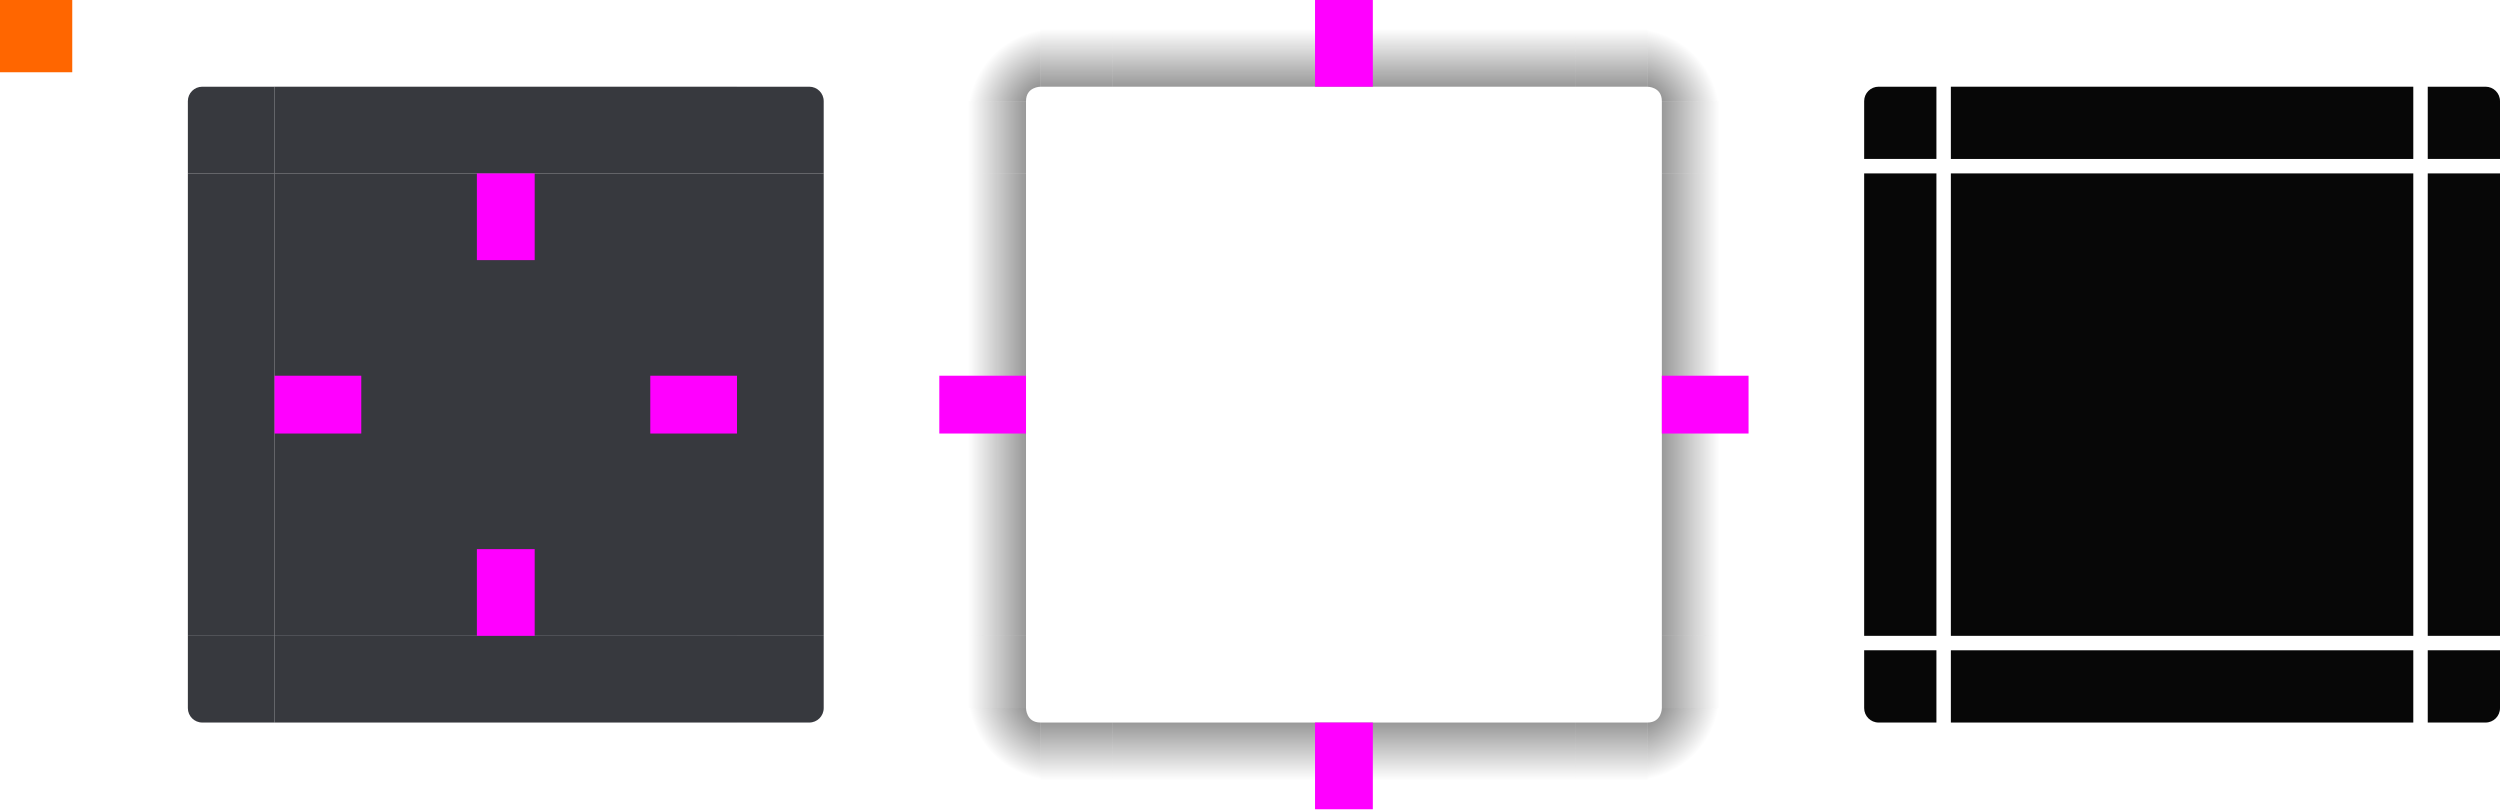
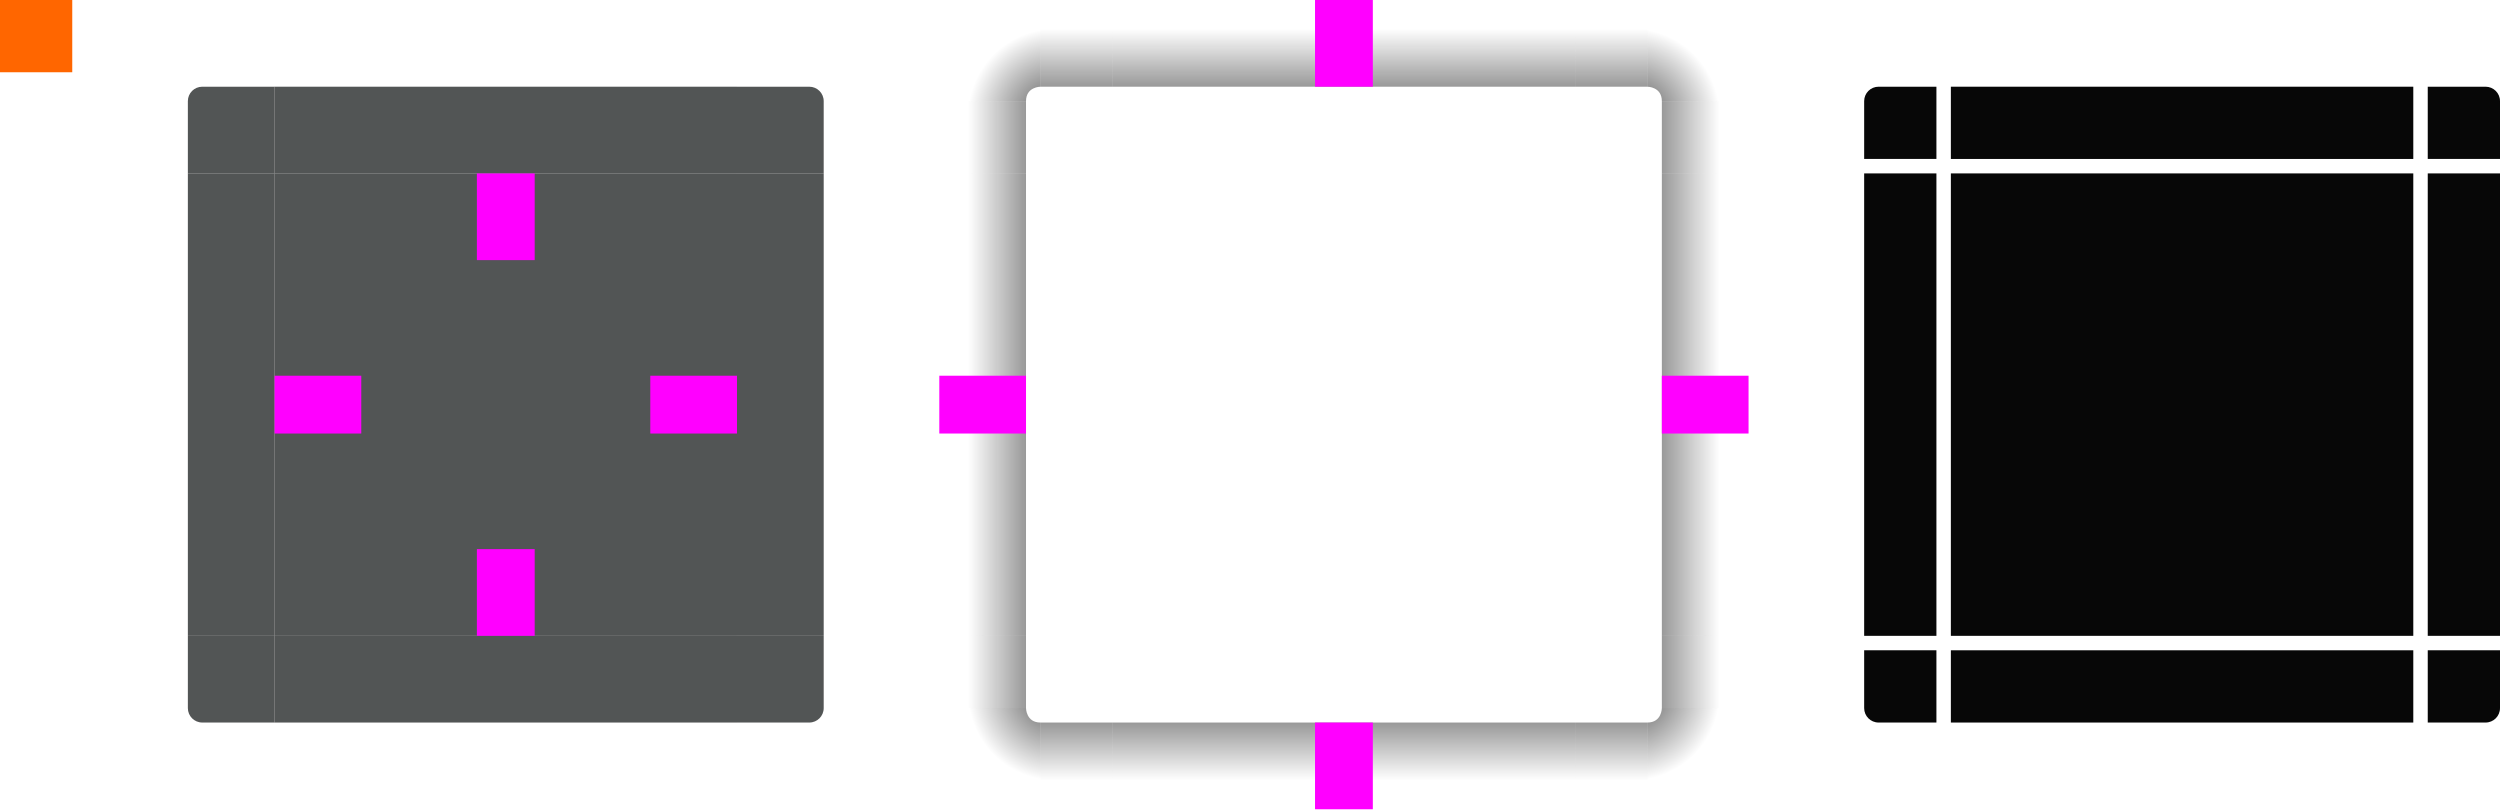
- <svg xmlns="http://www.w3.org/2000/svg" xmlns:xlink="http://www.w3.org/1999/xlink" width="173" height="56" version="1.1" viewBox="0 0 173 56" id="svg202">
-   <style id="current-color-scheme" type="text/css">.ColorScheme-Text {
-         color:#31363b;
-         stop-color:#31363b;
-       }
-       .ColorScheme-Background {
-         color:#eff0f1;
-         stop-color:#eff0f1;
-       }
-       .ColorScheme-Highlight {
-         color:#3daee9;
-         stop-color:#3daee9;
-       }
-       .ColorScheme-ViewText {
-         color:#31363b;
-         stop-color:#31363b;
-       }
-       .ColorScheme-ViewBackground {
-         color:#fcfcfc;
-         stop-color:#fcfcfc;
-       }
-       .ColorScheme-ViewHover {
-         color:#93cee9;
-         stop-color:#93cee9;
-       }
-       .ColorScheme-ViewFocus{
-         color:#3daee9;
-         stop-color:#3daee9;
-       }
-       .ColorScheme-ButtonText {
-         color:#31363b;
-         stop-color:#31363b;
-       }
-       .ColorScheme-ButtonBackground {
-         color:#eff0f1;
-         stop-color:#eff0f1;
-       }
-       .ColorScheme-ButtonHover {
-         color:#93cee9;
-         stop-color:#93cee9;
-       }
-       .ColorScheme-ButtonFocus{
-         color:#3daee9;
-         stop-color:#3daee9;
-       }</style>
-   <defs id="defs26">
+ <svg xmlns="http://www.w3.org/2000/svg" xmlns:xlink="http://www.w3.org/1999/xlink" width="173" height="56" version="1.1" viewBox="0 0 173 56">
+   <defs>
    <linearGradient id="a">
-       <stop stop-opacity=".667" offset="0" id="stop3" />
-       <stop stop-opacity="0" offset="1" id="stop5" />
+       <stop stop-opacity=".667" offset="0" />
+       <stop stop-opacity="0" offset="1" />
    </linearGradient>
    <linearGradient id="q" x1="-912.36" x2="-906.36" y1="-35" y2="-35" gradientUnits="userSpaceOnUse" xlink:href="#a" />
    <linearGradient id="p" x1="15" x2="9" y1="12" y2="12" gradientUnits="userSpaceOnUse" xlink:href="#a" />
    <radialGradient id="e" cx="22.2" cy="913.97" r="6" gradientTransform="matrix(-9.1857e-8 -1 1 -9.1857e-8 -840.98 30.2)" gradientUnits="userSpaceOnUse" xlink:href="#a" />
    <linearGradient id="o" x1="19" x2="19" y1="8" y2="2" gradientTransform="translate(58)" gradientUnits="userSpaceOnUse" xlink:href="#a" />
    <linearGradient id="n" x1="55" x2="61" y1="12" y2="12" gradientUnits="userSpaceOnUse" xlink:href="#a" />
    <radialGradient id="d" cx="53.893" cy="911.76" r="6" gradientTransform="matrix(1 4.4078e-7 -3.4751e-7 1 59.107 -903.77)" gradientUnits="userSpaceOnUse" xlink:href="#a" />
    <linearGradient id="m" x1="51" x2="51" y1="8" y2="2" gradientTransform="translate(58)" gradientUnits="userSpaceOnUse" xlink:href="#a" />
    <linearGradient id="l" x1="952.36" x2="958.36" y1="-35" y2="-35" gradientUnits="userSpaceOnUse" xlink:href="#a" />
    <linearGradient id="k" x1="19" x2="19" y1="48" y2="54" gradientTransform="translate(58)" gradientUnits="userSpaceOnUse" xlink:href="#a" />
    <radialGradient id="c" cx="7.643" cy="950.36" r="6" gradientTransform="matrix(-1 -1.5839e-6 1.5839e-6 -1 80.641 998.36)" gradientUnits="userSpaceOnUse" xlink:href="#a" />
    <linearGradient id="j" x1="15" x2="9" y1="44" y2="44" gradientUnits="userSpaceOnUse" xlink:href="#a" />
    <linearGradient id="i" x1="51" x2="51" y1="48" y2="54" gradientTransform="translate(58)" gradientUnits="userSpaceOnUse" xlink:href="#a" />
    <radialGradient id="b" cx="54.25" cy="945.11" r="6" gradientTransform="matrix(2.1666e-7 1 -.99999 2.1665e-7 1058.1 -6.2502)" gradientUnits="userSpaceOnUse" xlink:href="#a" />
    <linearGradient id="h" x1="55" x2="61" y1="44" y2="44" gradientUnits="userSpaceOnUse" xlink:href="#a" />
    <linearGradient id="g" x1="-15" x2="-9" y1="932.36" y2="932.36" gradientUnits="userSpaceOnUse" xlink:href="#a" />
    <linearGradient id="f" x1="55" x2="61" y1="932.36" y2="932.36" gradientUnits="userSpaceOnUse" xlink:href="#a" />
-     <style type="text/css" id="style24">.ColorScheme-Text {
-         color:#31363b;
-       }
-       .ColorScheme-Background {
-         color:#eff0f1;
-       }
-       .ColorScheme-Highlight {
-         color:#3daee9;
-       }
-       .ColorScheme-ViewText {
-         color:#31363b;
-       }
-       .ColorScheme-ViewBackground {
-         color:#fcfcfc;
-       }
-       .ColorScheme-ViewHover {
-         color:#93cee9;
-       }
-       .ColorScheme-ViewFocus{
-         color:#3daee9;
-       }
-       .ColorScheme-ButtonText {
-         color:#31363b;
-       }
-       .ColorScheme-ButtonBackground {
-         color:#eff0f1;
-       }
-       .ColorScheme-ButtonHover {
-         color:#93cee9;
-       }
-       .ColorScheme-ButtonFocus{
-         color:#3daee9;
-       }</style>
  </defs>
-   <g transform="translate(0 -904.36)" id="g200">
+   <g transform="translate(0 -904.36)">
    <rect id="hint-tile-center" y="904.36" width="5" height="5" fill="#f60" />
    <g id="top">
-       <rect class="ColorScheme-Background" transform="matrix(0,-1,-1,0,0,0)" x="-916.36" y="-51" width="6" height="32" fill="#212329" id="rect29" style="opacity:0.9" />
+       <rect class="ColorScheme-Background" transform="matrix(0,-1,-1,0,0,0)" x="-916.36" y="-51" width="6" height="32" fill="#272a2a" opacity=".8" />
    </g>
    <g id="topleft">
-       <path class="ColorScheme-Background" transform="translate(0 904.36)" d="m14 6c-0.554 0-1 0.446-1 1v4 1h4 1 1v-1-4-1h-1-1-3z" fill="#212329" id="path32" style="opacity:0.9" />
+       <path class="ColorScheme-Background" transform="translate(0 904.36)" d="m14 6c-0.554 0-1 0.446-1 1v5h6v-6h-5z" fill="#272a2a" opacity=".8" />
    </g>
    <g id="topright">
-       <path class="ColorScheme-Background" transform="translate(0 904.36)" d="m51 6v1 4 1h1 1 3 1v-1-4c0-0.554-0.446-1-1-1h-3-1-1z" fill="#212329" id="path35" style="opacity:0.9" />
+       <path class="ColorScheme-Background" transform="translate(0 904.36)" d="m51 6v6h6v-5c0-0.554-0.446-1-1-1h-5z" fill="#272a2a" opacity=".8" />
    </g>
    <g id="bottom">
-       <rect class="ColorScheme-Background" transform="rotate(90)" x="948.36" y="-51" width="6" height="32" fill="#212329" id="rect38" style="opacity:0.9" />
+       <rect class="ColorScheme-Background" transform="rotate(90)" x="948.36" y="-51" width="6" height="32" fill="#272a2a" opacity=".8" />
    </g>
    <g id="bottomleft">
-       <path class="ColorScheme-Background" d="m19 954.36v-1-4-1h-1-1-3-1v1 4c0 0.554 0.446 1 1 1h3 1 1z" fill="#212329" id="path41" style="opacity:0.9" />
+       <path class="ColorScheme-Background" d="m19 954.36v-6h-6v5c0 0.554 0.446 1 1 1h5z" fill="#272a2a" opacity=".8" />
    </g>
    <g id="bottomright">
-       <path class="ColorScheme-Background" d="m51 954.36v-1-4-1h1 1 3 1v1 4c0 0.554-0.446 1-1 1h-3-1-1z" fill="#212329" id="path44" style="opacity:0.9" />
+       <path class="ColorScheme-Background" d="m51 954.36v-6h6v5c0 0.554-0.446 1-1 1h-5z" fill="#272a2a" opacity=".8" />
    </g>
    <g id="left">
-       <rect class="ColorScheme-Background" transform="scale(-1,1)" x="-19" y="916.36" width="6" height="32" fill="#212329" id="rect47" style="opacity:0.9" />
+       <rect class="ColorScheme-Background" transform="scale(-1,1)" x="-19" y="916.36" width="6" height="32" fill="#272a2a" opacity=".8" />
    </g>
    <g id="right">
-       <rect class="ColorScheme-Background" x="51" y="916.36" width="6" height="32" fill="#212329" id="rect50" style="opacity:0.9" />
+       <rect class="ColorScheme-Background" x="51" y="916.36" width="6" height="32" fill="#272a2a" opacity=".8" />
    </g>
    <g id="center">
-       <rect x="19" y="916.36" width="32" height="32" fill="none" id="rect53" />
-       <rect class="ColorScheme-Background" x="19" y="916.36" width="32" height="32" fill="#212329" id="rect55" style="opacity:0.9" />
+       <rect x="19" y="916.36" width="32" height="32" fill="none" />
+       <rect class="ColorScheme-Background" x="19" y="916.36" width="32" height="32" fill="#272a2a" opacity=".8" />
    </g>
-     <g fill="#f0f" id="g62">
+     <g fill="#f0f">
      <rect id="hint-top-margin" x="33" y="916.36" width="4" height="6" />
      <rect id="hint-bottom-margin" x="33" y="942.36" width="4" height="6" />
      <rect id="hint-right-margin" transform="rotate(90)" x="930.36" y="-51" width="4" height="6" />
      <rect id="hint-left-margin" transform="rotate(90)" x="930.36" y="-25" width="4" height="6" />
    </g>
    <g id="shadow-top" transform="translate(58)">
-       <rect transform="matrix(0,-1,-1,0,0,0)" x="-916.36" y="-51" width="6" height="32" fill="none" id="rect64" />
-       <rect transform="matrix(0,-1,-1,0,0,0)" x="-910.36" y="-51" width="6" height="32" fill="url(#q)" opacity=".9" id="rect66" />
-       <rect transform="matrix(0,-1,-1,0,0,0)" x="-911.36" y="-51" width="1" height="32" fill="none" id="rect68" />
+       <rect transform="matrix(0,-1,-1,0,0,0)" x="-916.36" y="-51" width="6" height="32" fill="none" />
+       <rect transform="matrix(0,-1,-1,0,0,0)" x="-910.36" y="-51" width="6" height="32" fill="url(#q)" opacity=".9" />
+       <rect transform="matrix(0,-1,-1,0,0,0)" x="-911.36" y="-51" width="1" height="32" fill="none" />
    </g>
    <g id="shadow-topleft" transform="translate(58)">
-       <g fill-rule="evenodd" id="g77">
-         <path transform="translate(0 904.36)" d="m7 7v1 4h6v-4-1h-6z" fill="url(#p)" opacity=".9" id="path71" />
-         <path transform="translate(-58 904.36)" d="m65 0v7h6c0-1 1-1 1-1v-6h-7z" fill="url(#e)" id="path73" />
-         <path transform="translate(-58 904.36)" d="m72 0v6h1 4v-6h-4-1z" fill="url(#o)" opacity=".9" id="path75" />
+       <g fill-rule="evenodd">
+         <path transform="translate(0 904.36)" d="m7 7v5h6v-5h-6z" fill="url(#p)" opacity=".9" />
+         <path transform="translate(-58 904.36)" d="m65 0v7h6c0-1 1-1 1-1v-6h-7z" fill="url(#e)" />
+         <path transform="translate(-58 904.36)" d="m72 0v6h5v-6h-5z" fill="url(#o)" opacity=".9" />
      </g>
-       <g fill="none" id="g85">
-         <rect transform="scale(-1,1)" x="-19" y="910.36" width="6" height="6" ry="1" id="rect79" />
-         <rect transform="scale(-1,1)" x="-19" y="910.36" width="2" height="6" ry="0" id="rect81" />
-         <rect transform="scale(-1,1)" x="-18" y="914.36" width="5" height="2" id="rect83" />
+       <g fill="none">
+         <rect transform="scale(-1,1)" x="-19" y="910.36" width="6" height="6" ry="1" />
+         <rect transform="scale(-1,1)" x="-19" y="910.36" width="2" height="6" ry="0" />
+         <rect transform="scale(-1,1)" x="-18" y="914.36" width="5" height="2" />
      </g>
    </g>
    <g id="shadow-topright" transform="translate(58)">
-       <g fill-rule="evenodd" id="g94">
-         <path transform="translate(0 904.36)" d="m57 7v1 4h6v-4-1h-6z" fill="url(#n)" opacity=".9" id="path88" />
-         <path transform="translate(-58 904.36)" d="m114 0v6s1 0 1 1h6v-7h-7z" fill="url(#d)" id="path90" />
-         <path transform="translate(-58 904.36)" d="m109 0v6h4 1v-6h-1-4z" fill="url(#m)" opacity=".9" id="path92" />
+       <g fill-rule="evenodd">
+         <path transform="translate(0 904.36)" d="m57 7v5h6v-5h-6z" fill="url(#n)" opacity=".9" />
+         <path transform="translate(-58 904.36)" d="m114 0v6s1 0 1 1h6v-7h-7z" fill="url(#d)" />
+         <path transform="translate(-58 904.36)" d="m109 0v6h5v-6h-5z" fill="url(#m)" opacity=".9" />
      </g>
-       <g fill="none" id="g102">
-         <rect x="51" y="910.36" width="6" height="6" ry="1" id="rect96" />
-         <rect x="51" y="910.36" width="2" height="6" ry="0" id="rect98" />
-         <rect x="52" y="914.36" width="5" height="2" id="rect100" />
+       <g fill="none">
+         <rect x="51" y="910.36" width="6" height="6" ry="1" />
+         <rect x="51" y="910.36" width="2" height="6" ry="0" />
+         <rect x="52" y="914.36" width="5" height="2" />
      </g>
    </g>
    <g id="shadow-bottom" transform="translate(58)">
-       <rect transform="rotate(90)" x="948.36" y="-51" width="6" height="32" fill="none" id="rect105" />
-       <rect transform="rotate(90)" x="954.36" y="-51" width="6" height="32" fill="url(#l)" opacity=".9" id="rect107" />
-       <rect transform="rotate(90)" x="953.36" y="-51" width="1" height="32" fill="none" id="rect109" />
+       <rect transform="rotate(90)" x="948.36" y="-51" width="6" height="32" fill="none" />
+       <rect transform="rotate(90)" x="954.36" y="-51" width="6" height="32" fill="url(#l)" opacity=".9" />
+       <rect transform="rotate(90)" x="953.36" y="-51" width="1" height="32" fill="none" />
    </g>
    <g id="shadow-bottomleft" transform="translate(58)">
-       <g fill-rule="evenodd" id="g118">
-         <path transform="translate(-58 904.36)" d="m72 50v6h1 4v-6h-4-1z" fill="url(#k)" opacity=".9" id="path112" />
-         <path transform="translate(-58 904.36)" d="m65 49v7h7v-6c-1 0-1-1-1-1h-6z" fill="url(#c)" id="path114" />
-         <path transform="translate(0 904.36)" d="m7 44v4 1h6v-1-4h-6z" fill="url(#j)" opacity=".9" id="path116" />
+       <g fill-rule="evenodd">
+         <path transform="translate(-58 904.36)" d="m72 50v6h5v-6h-5z" fill="url(#k)" opacity=".9" />
+         <path transform="translate(-58 904.36)" d="m65 49v7h7v-6c-1 0-1-1-1-1h-6z" fill="url(#c)" />
+         <path transform="translate(0 904.36)" d="m7 44v5h6v-5h-6z" fill="url(#j)" opacity=".9" />
      </g>
-       <g fill="none" id="g126">
-         <rect transform="scale(-1)" x="-19" y="-954.36" width="6" height="6" ry="1" id="rect120" />
-         <rect transform="scale(-1)" x="-19" y="-954.36" width="2" height="6" ry="0" id="rect122" />
-         <rect transform="scale(-1)" x="-18" y="-950.36" width="5" height="2" id="rect124" />
+       <g fill="none">
+         <rect transform="scale(-1)" x="-19" y="-954.36" width="6" height="6" ry="1" />
+         <rect transform="scale(-1)" x="-19" y="-954.36" width="2" height="6" ry="0" />
+         <rect transform="scale(-1)" x="-18" y="-950.36" width="5" height="2" />
      </g>
    </g>
    <g id="shadow-bottomright" transform="translate(58)">
-       <g fill-rule="evenodd" id="g135">
-         <path transform="translate(-58 904.36)" d="m109 50v6h4 1v-6h-1-4z" fill="url(#i)" opacity=".9" id="path129" />
-         <path transform="translate(-58 904.36)" d="m115 49s0 1-1 1v6h7v-7h-6z" fill="url(#b)" id="path131" />
-         <path transform="translate(0 904.36)" d="m57 44v4 1h6v-1-4h-6z" fill="url(#h)" opacity=".9" id="path133" />
+       <g fill-rule="evenodd">
+         <path transform="translate(-58 904.36)" d="m109 50v6h5v-6h-5z" fill="url(#i)" opacity=".9" />
+         <path transform="translate(-58 904.36)" d="m115 49s0 1-1 1v6h7v-7h-6z" fill="url(#b)" />
+         <path transform="translate(0 904.36)" d="m57 44v5h6v-5h-6z" fill="url(#h)" opacity=".9" />
      </g>
-       <g fill="none" id="g143">
-         <rect transform="scale(1,-1)" x="51" y="-954.36" width="6" height="6" ry="1" id="rect137" />
-         <rect transform="scale(1,-1)" x="51" y="-954.36" width="2" height="6" ry="0" id="rect139" />
-         <rect transform="scale(1,-1)" x="52" y="-950.36" width="5" height="2" id="rect141" />
+       <g fill="none">
+         <rect transform="scale(1,-1)" x="51" y="-954.36" width="6" height="6" ry="1" />
+         <rect transform="scale(1,-1)" x="51" y="-954.36" width="2" height="6" ry="0" />
+         <rect transform="scale(1,-1)" x="52" y="-950.36" width="5" height="2" />
      </g>
    </g>
    <g id="shadow-left" transform="translate(58)">
-       <rect transform="scale(-1,1)" x="-19" y="916.36" width="6" height="32" fill="none" id="rect146" />
-       <rect transform="scale(-1,1)" x="-13" y="916.36" width="6" height="32" fill="url(#g)" opacity=".9" id="rect148" />
-       <rect transform="scale(-1,1)" x="-14" y="916.36" width="1" height="32" fill="none" id="rect150" />
+       <rect transform="scale(-1,1)" x="-19" y="916.36" width="6" height="32" fill="none" />
+       <rect transform="scale(-1,1)" x="-13" y="916.36" width="6" height="32" fill="url(#g)" opacity=".9" />
+       <rect transform="scale(-1,1)" x="-14" y="916.36" width="1" height="32" fill="none" />
    </g>
    <g id="shadow-right" transform="translate(58)">
-       <rect x="51" y="916.36" width="6" height="32" fill="none" id="rect153" />
-       <rect x="57" y="916.36" width="6" height="32" fill="url(#f)" opacity=".9" id="rect155" />
-       <rect x="56" y="916.36" width="1" height="32" fill="none" id="rect157" />
+       <rect x="51" y="916.36" width="6" height="32" fill="none" />
+       <rect x="57" y="916.36" width="6" height="32" fill="url(#f)" opacity=".9" />
+       <rect x="56" y="916.36" width="1" height="32" fill="none" />
    </g>
    <g id="shadow-center" transform="translate(58)" fill="none">
-       <rect x="19" y="916.36" width="32" height="32" id="rect160" />
-       <rect x="19" y="916.36" width="32" height="32" id="rect162" />
+       <rect x="19" y="916.36" width="32" height="32" />
+       <rect x="19" y="916.36" width="32" height="32" />
    </g>
-     <g fill="#f0f" id="g169">
+     <g fill="#f0f">
      <rect id="shadow-hint-top-margin" x="91" y="904.36" width="4" height="6" />
      <rect id="shadow-hint-bottom-margin" x="91" y="954.36" width="4" height="6" />
      <rect id="shadow-hint-right-margin" transform="rotate(90)" x="930.36" y="-121" width="4" height="6" />
      <rect id="shadow-hint-left-margin" transform="rotate(90)" x="930.36" y="-71" width="4" height="6" />
    </g>
    <g id="mask-top" transform="translate(116)">
-       <rect transform="matrix(0,-1,-1,0,0,0)" x="-915.36" y="-51" width="5" height="32" opacity=".97" id="rect171" />
+       <rect transform="matrix(0,-1,-1,0,0,0)" x="-915.36" y="-51" width="5" height="32" opacity=".97" />
    </g>
    <g id="mask-topleft" transform="translate(116)">
-       <path transform="translate(-116 904.36)" d="m130 6c-0.554 0-1 0.446-1 1v4h5v-5h-1-3z" opacity=".97" id="path174" />
+       <path transform="translate(-116 904.36)" d="m130 6c-0.554 0-1 0.446-1 1v4h5v-5h-4z" opacity=".97" />
    </g>
    <g id="mask-topright" transform="translate(116)">
-       <path transform="translate(-116 904.36)" d="m168 6v5h5v-4c0-0.554-0.446-1-1-1h-3-1z" opacity=".97" id="path177" />
+       <path transform="translate(-116 904.36)" d="m168 6v5h5v-4c0-0.554-0.446-1-1-1h-4z" opacity=".97" />
    </g>
    <g id="mask-bottom" transform="translate(116)">
-       <rect transform="rotate(90)" x="949.36" y="-51" width="5" height="32" opacity=".97" id="rect180" />
+       <rect transform="rotate(90)" x="949.36" y="-51" width="5" height="32" opacity=".97" />
    </g>
    <g id="mask-bottomleft" transform="translate(116)">
-       <path transform="translate(-116 904.36)" d="m129 45v4c0 0.554 0.446 1 1 1h3 1v-5h-5z" opacity=".97" id="path183" />
+       <path transform="translate(-116 904.36)" d="m129 45v4c0 0.554 0.446 1 1 1h4v-5h-5z" opacity=".97" />
    </g>
    <g id="mask-bottomright" transform="translate(116)">
-       <path transform="translate(-116 904.36)" d="m168 45v5h1 3c0.554 0 1-0.446 1-1v-4h-5z" opacity=".97" id="path186" />
+       <path transform="translate(-116 904.36)" d="m168 45v5h4c0.554 0 1-0.446 1-1v-4h-5z" opacity=".97" />
    </g>
    <g id="mask-left" transform="translate(116)">
-       <rect transform="scale(-1,1)" x="-18" y="916.36" width="5" height="32" opacity=".97" id="rect189" />
+       <rect transform="scale(-1,1)" x="-18" y="916.36" width="5" height="32" opacity=".97" />
    </g>
    <g id="mask-right" transform="translate(116)">
-       <rect x="52" y="916.36" width="5" height="32" opacity=".97" id="rect192" />
+       <rect x="52" y="916.36" width="5" height="32" opacity=".97" />
    </g>
    <g id="mask-center" transform="translate(116)">
-       <rect x="19" y="916.36" width="32" height="32" fill="none" id="rect195" />
-       <rect x="19" y="916.36" width="32" height="32" opacity=".97" id="rect197" />
+       <rect x="19" y="916.36" width="32" height="32" fill="none" />
+       <rect x="19" y="916.36" width="32" height="32" opacity=".97" />
    </g>
  </g>
</svg>
